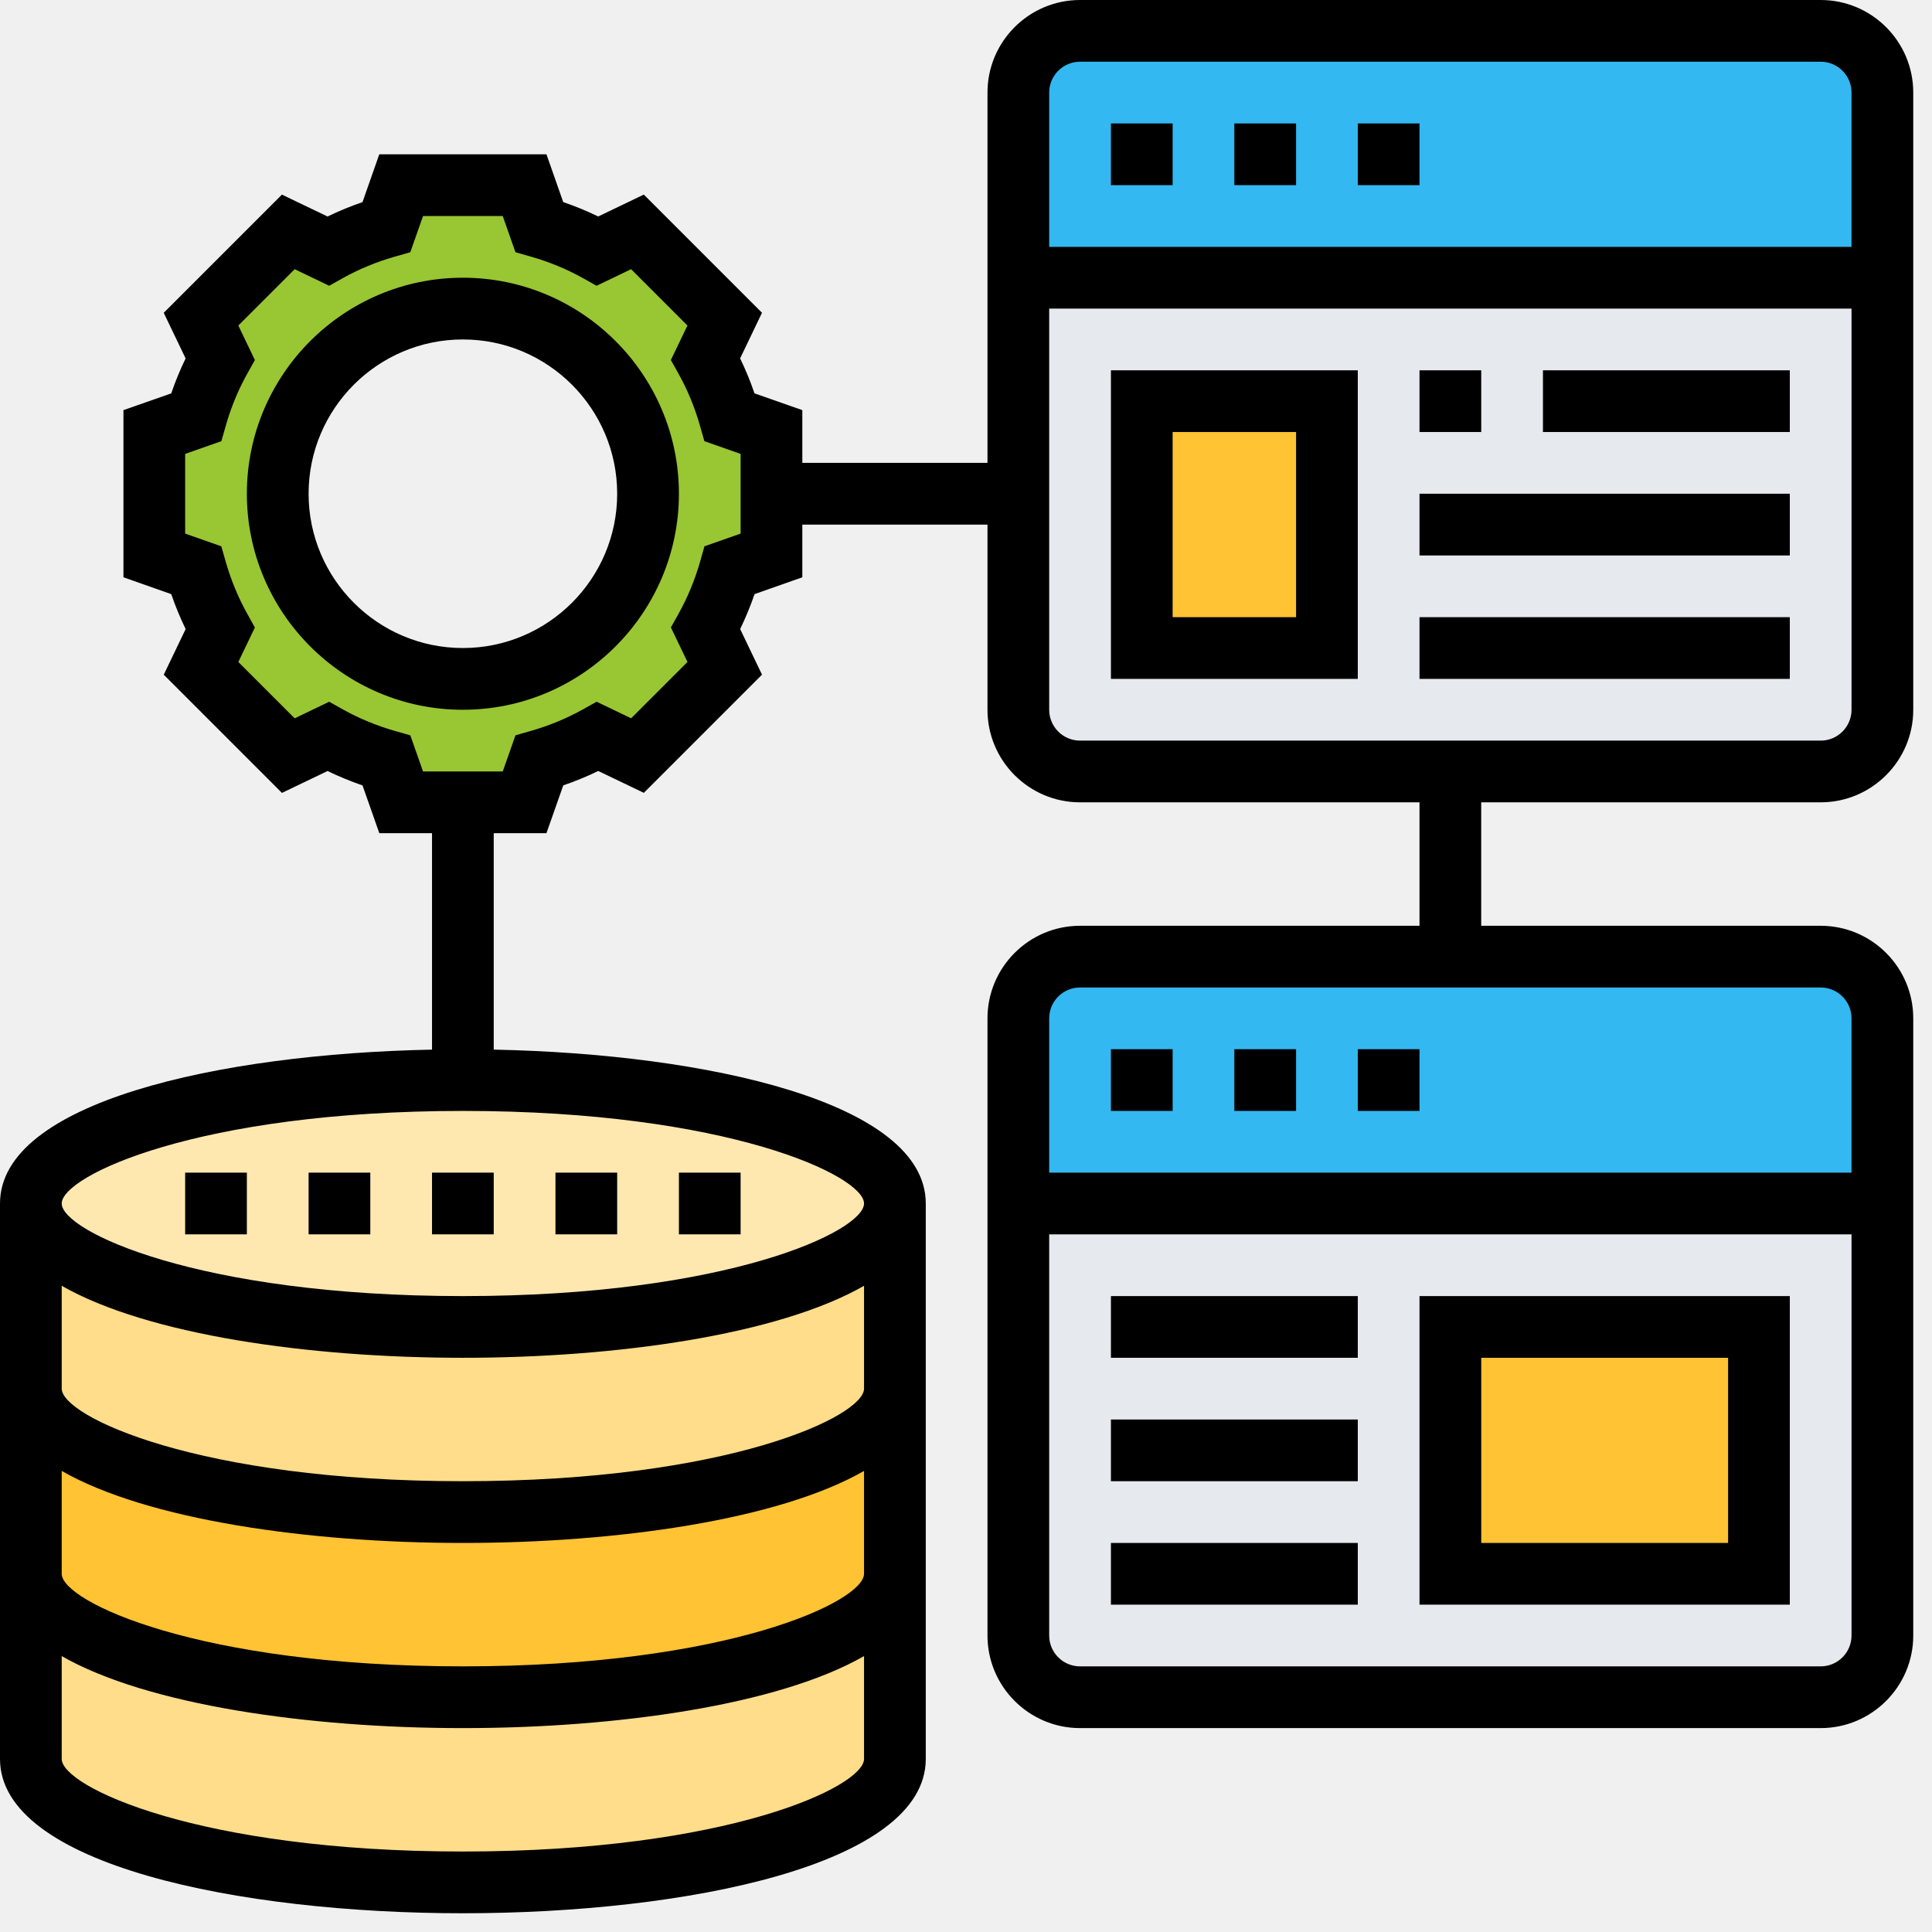
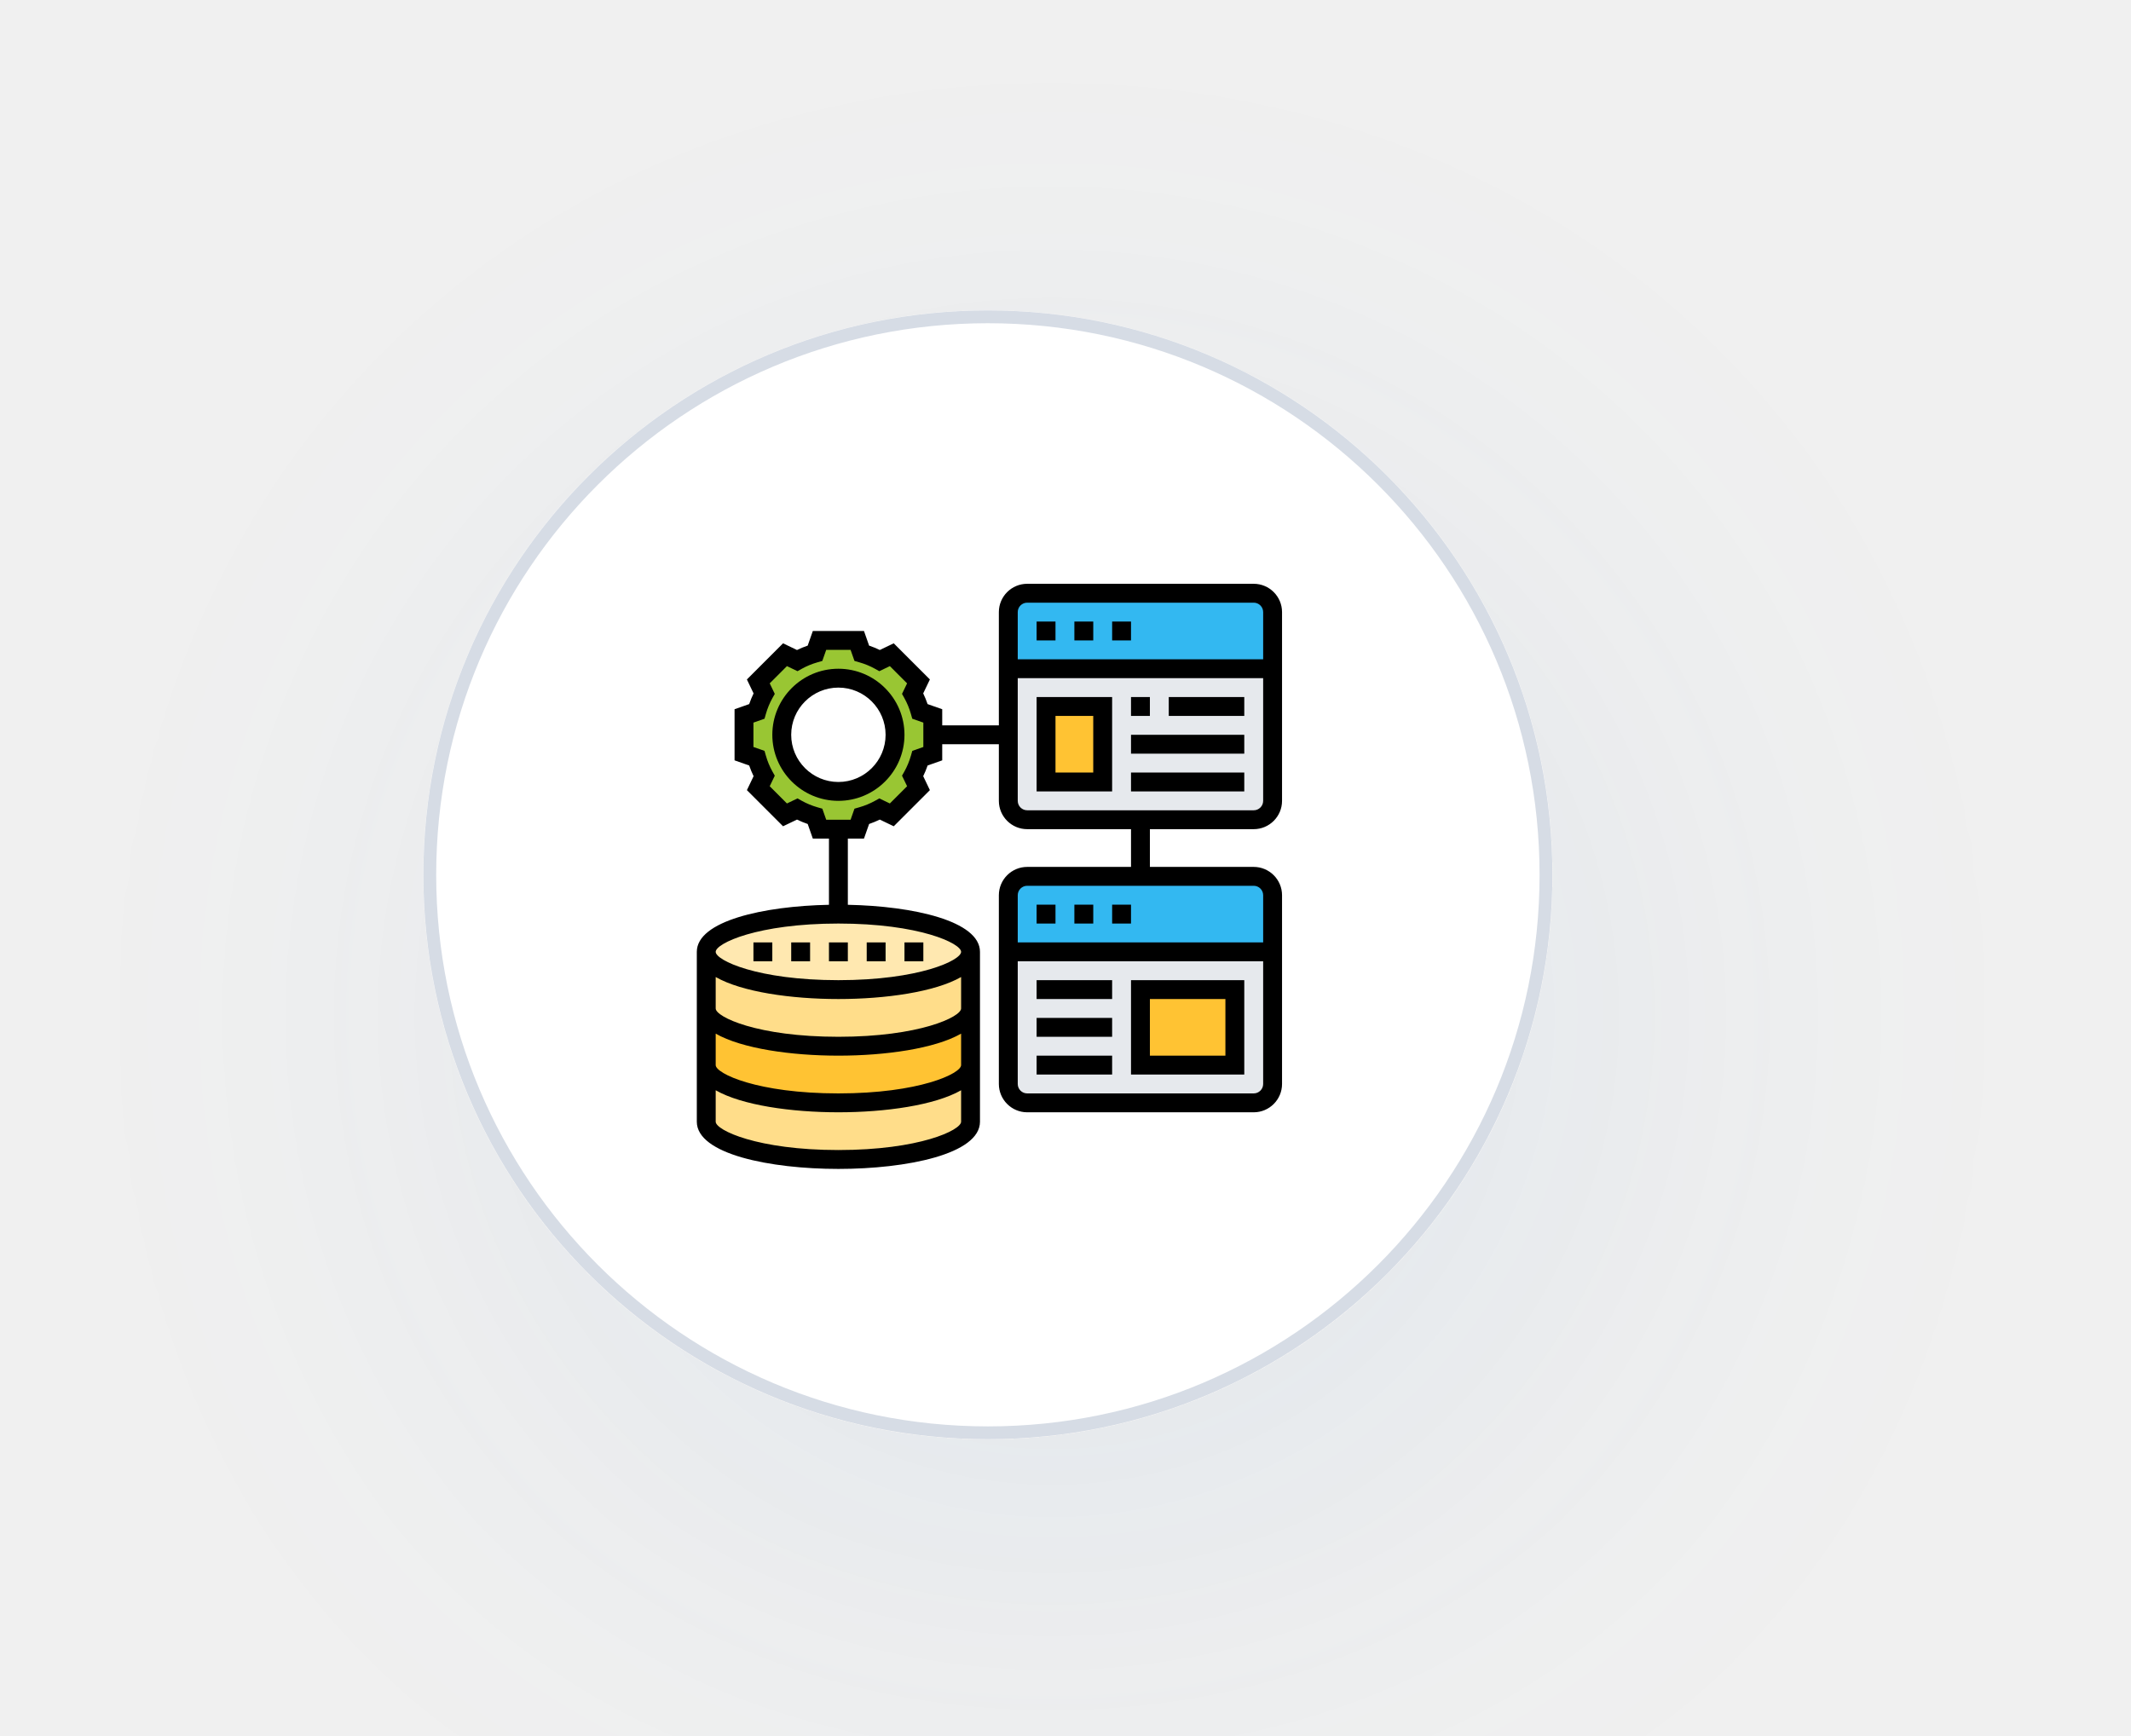
- <svg xmlns="http://www.w3.org/2000/svg" width="67" height="67" viewBox="0 0 67 67" fill="none">
-   <path d="M65.28 9.631V24.614C65.28 25.791 64.316 26.754 63.139 26.754H50.297H37.456C36.278 26.754 35.315 25.791 35.315 24.614V17.122V9.631H65.28Z" fill="#E6E9ED" />
-   <path d="M35.315 56.718V41.736H65.28V56.718C65.28 57.895 64.316 58.859 63.139 58.859H37.456C36.278 58.859 35.315 57.895 35.315 56.718Z" fill="#E6E9ED" />
-   <path d="M50.297 46.017H60.999V54.578H50.297V46.017Z" fill="#FFC333" />
-   <path d="M39.596 13.912H46.017V22.473H39.596V13.912Z" fill="#FFC333" />
-   <path d="M35.315 41.736V35.315C35.315 34.138 36.278 33.175 37.456 33.175H50.297H63.139C64.316 33.175 65.28 34.138 65.28 35.315V41.736H35.315Z" fill="#33B8F1" />
-   <path d="M35.315 9.631V3.21C35.315 2.033 36.278 1.07 37.456 1.07H63.139C64.316 1.07 65.28 2.033 65.28 3.21V9.631H35.315Z" fill="#33B8F1" />
-   <path d="M16.052 46.017C24.327 46.017 31.034 44.1 31.034 41.736C31.034 39.372 24.327 37.455 16.052 37.455C7.778 37.455 1.07 39.372 1.07 41.736C1.07 44.1 7.778 46.017 16.052 46.017Z" fill="#FFE8B0" />
-   <path d="M31.034 48.157V54.578C31.034 56.943 24.325 58.858 16.052 58.858C7.78 58.858 1.07 56.943 1.07 54.578V48.157C1.07 50.522 7.78 52.438 16.052 52.438C24.325 52.438 31.034 50.522 31.034 48.157Z" fill="#FFC333" />
-   <path d="M31.034 54.578V60.999C31.034 63.364 24.325 65.279 16.052 65.279C7.78 65.279 1.07 63.364 1.07 60.999V54.578C1.07 56.943 7.78 58.859 16.052 58.859C24.325 58.859 31.034 56.943 31.034 54.578Z" fill="#FFDD8A" />
-   <path d="M16.052 46.017C24.325 46.017 31.034 44.101 31.034 41.736V48.157C31.034 50.522 24.325 52.438 16.052 52.438C7.78 52.438 1.07 50.522 1.07 48.157V41.736C1.07 44.101 7.78 46.017 16.052 46.017Z" fill="#FFDD8A" />
-   <path d="M16.052 23.543C19.594 23.543 22.473 20.665 22.473 17.122C22.473 13.58 19.594 10.701 16.052 10.701C12.51 10.701 9.631 13.58 9.631 17.122C9.631 20.665 12.51 23.543 16.052 23.543ZM26.754 17.122V19.263L25.309 19.776C25.106 20.483 24.827 21.168 24.474 21.799L25.138 23.18L22.109 26.208L20.729 25.545C20.097 25.898 19.412 26.176 18.706 26.379L18.192 27.824H16.052H13.912L13.398 26.379C12.692 26.176 12.007 25.898 11.376 25.545L9.995 26.208L6.967 23.18L7.63 21.799C7.277 21.168 6.999 20.483 6.795 19.776L5.351 19.263V14.982L6.795 14.469C6.999 13.762 7.277 13.077 7.63 12.446L6.967 11.065L9.995 8.037L11.376 8.7C12.007 8.347 12.692 8.069 13.398 7.866L13.912 6.421H18.192L18.706 7.866C19.412 8.069 20.097 8.347 20.729 8.7L22.109 8.037L25.138 11.065L24.474 12.446C24.827 13.077 25.106 13.762 25.309 14.469L26.754 14.982V17.122Z" fill="#99C633" />
-   <path d="M16.052 9.631C11.923 9.631 8.561 12.993 8.561 17.122C8.561 21.252 11.923 24.614 16.052 24.614C20.182 24.614 23.544 21.252 23.544 17.122C23.544 12.993 20.182 9.631 16.052 9.631ZM16.052 22.473C13.102 22.473 10.702 20.073 10.702 17.122C10.702 14.172 13.102 11.772 16.052 11.772C19.003 11.772 21.403 14.172 21.403 17.122C21.403 20.073 19.003 22.473 16.052 22.473Z" fill="black" />
-   <path d="M6.421 40.666H8.561V42.806H6.421V40.666Z" fill="black" />
-   <path d="M14.982 40.666H17.122V42.806H14.982V40.666Z" fill="black" />
-   <path d="M19.263 40.666H21.403V42.806H19.263V40.666Z" fill="black" />
-   <path d="M10.702 40.666H12.842V42.806H10.702V40.666Z" fill="black" />
-   <path d="M23.544 40.666H25.684V42.806H23.544V40.666Z" fill="black" />
-   <path d="M63.139 27.824C64.909 27.824 66.35 26.384 66.35 24.614V3.21C66.35 1.44 64.909 0 63.139 0H37.456C35.685 0 34.245 1.44 34.245 3.21V16.052H27.824V14.223L26.165 13.641C26.023 13.224 25.856 12.818 25.667 12.429L26.425 10.847L22.327 6.748L20.745 7.507C20.355 7.318 19.95 7.151 19.532 7.008L18.951 5.351H13.153L12.571 7.01C12.154 7.152 11.748 7.319 11.359 7.508L9.777 6.749L5.678 10.848L6.437 12.43C6.248 12.819 6.081 13.225 5.938 13.642L4.281 14.223V20.02L5.938 20.604C6.082 21.021 6.249 21.427 6.438 21.816L5.679 23.398L9.778 27.497L11.36 26.738C11.749 26.927 12.155 27.094 12.572 27.238L13.154 28.894H14.982V36.4C7.572 36.547 0 38.228 0 41.736V60.999C0 64.676 8.32 66.35 16.052 66.35C23.784 66.35 32.105 64.676 32.105 60.999V41.736C32.105 38.228 24.532 36.547 17.122 36.4V28.894H18.95L19.534 27.236C19.951 27.093 20.357 26.926 20.746 26.737L22.328 27.495L26.426 23.397L25.668 21.815C25.857 21.426 26.024 21.02 26.168 20.603L27.824 20.02V18.193H34.245V24.614C34.245 26.384 35.685 27.824 37.456 27.824H49.227V32.105H37.456C35.685 32.105 34.245 33.545 34.245 35.315V56.718C34.245 58.488 35.685 59.929 37.456 59.929H63.139C64.909 59.929 66.35 58.488 66.35 56.718V35.315C66.35 33.545 64.909 32.105 63.139 32.105H51.367V27.824H63.139ZM16.052 64.209C6.874 64.209 2.14 61.959 2.14 60.999V57.432C5.11 59.132 10.721 59.929 16.052 59.929C21.384 59.929 26.995 59.132 29.964 57.432V60.999C29.964 61.959 25.231 64.209 16.052 64.209ZM16.052 57.788C6.874 57.788 2.14 55.538 2.14 54.578V51.011C5.11 52.711 10.721 53.508 16.052 53.508C21.384 53.508 26.995 52.711 29.964 51.011V54.578C29.964 55.538 25.231 57.788 16.052 57.788ZM16.052 51.367C6.874 51.367 2.14 49.117 2.14 48.157V44.59C5.11 46.29 10.721 47.087 16.052 47.087C21.384 47.087 26.995 46.29 29.964 44.59V48.157C29.964 49.117 25.231 51.367 16.052 51.367ZM29.964 41.736C29.964 42.696 25.231 44.947 16.052 44.947C6.874 44.947 2.14 42.696 2.14 41.736C2.14 40.776 6.874 38.526 16.052 38.526C25.231 38.526 29.964 40.776 29.964 41.736ZM25.684 18.505L24.43 18.945L24.279 19.477C24.096 20.115 23.846 20.719 23.537 21.275L23.266 21.759L23.841 22.956L21.887 24.91L20.69 24.335L20.206 24.606C19.65 24.915 19.046 25.165 18.408 25.348L17.876 25.5L17.435 26.754H14.67L14.23 25.5L13.698 25.349C13.06 25.166 12.456 24.916 11.9 24.607L11.415 24.336L10.219 24.911L8.265 22.957L8.839 21.761L8.569 21.275C8.259 20.719 8.01 20.115 7.827 19.477L7.675 18.945L6.421 18.505V15.741L7.677 15.299L7.829 14.767C8.01 14.13 8.258 13.527 8.569 12.97L8.839 12.486L8.265 11.289L10.219 9.335L11.415 9.91L11.9 9.639C12.457 9.329 13.06 9.08 13.697 8.899L14.229 8.747L14.671 7.491H17.434L17.876 8.747L18.408 8.899C19.044 9.08 19.648 9.329 20.204 9.639L20.689 9.91L21.886 9.335L23.84 11.289L23.265 12.486L23.536 12.97C23.846 13.527 24.095 14.13 24.275 14.767L24.427 15.299L25.684 15.741V18.505ZM63.139 57.788H37.456C36.865 57.788 36.385 57.309 36.385 56.718V42.806H64.209V56.718C64.209 57.309 63.73 57.788 63.139 57.788ZM64.209 35.315V40.666H36.385V35.315C36.385 34.724 36.865 34.245 37.456 34.245H63.139C63.73 34.245 64.209 34.724 64.209 35.315ZM37.456 2.14H63.139C63.73 2.14 64.209 2.62 64.209 3.21V8.561H36.385V3.21C36.385 2.62 36.865 2.14 37.456 2.14ZM36.385 24.614V10.702H64.209V24.614C64.209 25.204 63.73 25.684 63.139 25.684H37.456C36.865 25.684 36.385 25.204 36.385 24.614Z" fill="black" />
-   <path d="M47.087 4.281H49.227V6.421H47.087V4.281Z" fill="black" />
-   <path d="M38.526 4.281H40.666V6.421H38.526V4.281Z" fill="black" />
-   <path d="M42.806 4.281H44.947V6.421H42.806V4.281Z" fill="black" />
-   <path d="M38.526 36.385H40.666V38.526H38.526V36.385Z" fill="black" />
-   <path d="M42.806 36.385H44.947V38.526H42.806V36.385Z" fill="black" />
-   <path d="M47.087 36.385H49.227V38.526H47.087V36.385Z" fill="black" />
-   <path d="M38.526 23.543H47.087V12.842H38.526V23.543ZM40.666 14.982H44.947V21.403H40.666V14.982Z" fill="black" />
-   <path d="M49.227 12.842H51.368V14.982H49.227V12.842Z" fill="black" />
-   <path d="M53.508 12.842H62.069V14.982H53.508V12.842Z" fill="black" />
-   <path d="M49.227 17.122H62.069V19.263H49.227V17.122Z" fill="black" />
-   <path d="M49.227 21.403H62.069V23.543H49.227V21.403Z" fill="black" />
-   <path d="M49.227 55.648H62.069V44.947H49.227V55.648ZM51.368 47.087H59.929V53.508H51.368V47.087Z" fill="black" />
-   <path d="M38.526 44.947H47.087V47.087H38.526V44.947Z" fill="black" />
-   <path d="M38.526 49.227H47.087V51.367H38.526V49.227Z" fill="black" />
-   <path d="M38.526 53.508H47.087V55.648H38.526V53.508Z" fill="black" />
+ <svg xmlns="http://www.w3.org/2000/svg" width="151" height="123" viewBox="0 0 151 123" fill="none">
+   <g filter="url(#filter0_d_200_436)">
+     <circle cx="70" cy="62" r="40" fill="white" />
+     <circle cx="70" cy="62" r="39.546" stroke="#D6DCE5" stroke-width="0.908" />
+   </g>
+   <path d="M90.175 47.395V56.758C90.175 57.494 89.573 58.096 88.838 58.096H80.812H72.785C72.05 58.096 71.448 57.494 71.448 56.758V52.077V47.395H90.175Z" fill="#E6E9ED" />
+   <path d="M71.448 76.824V67.46H90.175V76.824C90.175 77.56 89.573 78.162 88.838 78.162H72.785C72.05 78.162 71.448 77.56 71.448 76.824Z" fill="#E6E9ED" />
+   <path d="M80.811 70.135H87.5V75.486H80.811V70.135Z" fill="#FFC333" />
+   <path d="M74.123 50.07H78.136V55.421H74.123V50.07Z" fill="#FFC333" />
+   <path d="M71.448 67.46V63.447C71.448 62.711 72.05 62.109 72.785 62.109H80.812H88.838C89.573 62.109 90.175 62.711 90.175 63.447V67.46H71.448Z" fill="#33B8F1" />
+   <path d="M71.448 47.395V43.382C71.448 42.646 72.05 42.044 72.785 42.044H88.838C89.573 42.044 90.175 42.646 90.175 43.382V47.395H71.448Z" fill="#33B8F1" />
+   <path d="M59.408 70.135C64.58 70.135 68.772 68.938 68.772 67.46C68.772 65.983 64.58 64.785 59.408 64.785C54.237 64.785 50.044 65.983 50.044 67.46C50.044 68.938 54.237 70.135 59.408 70.135Z" fill="#FFE8B0" />
+   <path d="M68.772 71.473V75.486C68.772 76.964 64.579 78.162 59.408 78.162C54.238 78.162 50.044 76.964 50.044 75.486V71.473C50.044 72.951 54.238 74.148 59.408 74.148C64.579 74.148 68.772 72.951 68.772 71.473Z" fill="#FFC333" />
+   <path d="M68.772 75.486V79.499C68.772 80.978 64.579 82.175 59.408 82.175C54.238 82.175 50.044 80.978 50.044 79.499V75.486C50.044 76.964 54.238 78.162 59.408 78.162C64.579 78.162 68.772 76.964 68.772 75.486Z" fill="#FFDD8A" />
+   <path d="M59.408 70.135C64.579 70.135 68.772 68.938 68.772 67.46V71.473C68.772 72.951 64.579 74.148 59.408 74.148C54.238 74.148 50.044 72.951 50.044 71.473V67.46C50.044 68.938 54.238 70.135 59.408 70.135Z" fill="#FFDD8A" />
+   <path d="M59.408 56.09C61.622 56.09 63.421 54.291 63.421 52.077C63.421 49.863 61.622 48.063 59.408 48.063C57.194 48.063 55.395 49.863 55.395 52.077C55.395 54.291 57.194 56.09 59.408 56.09ZM66.097 52.077V53.414L65.194 53.735C65.067 54.177 64.893 54.605 64.672 54.999L65.087 55.862L63.194 57.755L62.331 57.34C61.936 57.561 61.508 57.735 61.067 57.862L60.746 58.765H59.408H58.071L57.749 57.862C57.308 57.735 56.88 57.561 56.485 57.34L55.623 57.755L53.73 55.862L54.144 54.999C53.924 54.605 53.75 54.177 53.623 53.735L52.72 53.414V50.739L53.623 50.418C53.75 49.976 53.924 49.548 54.144 49.154L53.73 48.291L55.623 46.398L56.485 46.813C56.88 46.592 57.308 46.418 57.749 46.291L58.071 45.388H60.746L61.067 46.291C61.508 46.418 61.936 46.592 62.331 46.813L63.194 46.398L65.087 48.291L64.672 49.154C64.893 49.548 65.067 49.976 65.194 50.418L66.097 50.739V52.077Z" fill="#99C633" />
+   <path d="M59.407 47.395C56.826 47.395 54.726 49.495 54.726 52.077C54.726 54.658 56.826 56.758 59.407 56.758C61.989 56.758 64.09 54.658 64.09 52.077C64.09 49.495 61.989 47.395 59.407 47.395ZM59.407 55.421C57.563 55.421 56.063 53.921 56.063 52.077C56.063 50.233 57.563 48.732 59.407 48.732C61.252 48.732 62.752 50.233 62.752 52.077C62.752 53.921 61.252 55.421 59.407 55.421Z" fill="black" />
+   <path d="M53.388 66.791H54.725V68.129H53.388V66.791Z" fill="black" />
+   <path d="M58.739 66.791H60.077V68.129H58.739V66.791Z" fill="black" />
+   <path d="M61.414 66.791H62.752V68.129H61.414V66.791Z" fill="black" />
+   <path d="M56.064 66.791H57.402V68.129H56.064V66.791Z" fill="black" />
+   <path d="M64.09 66.791H65.427V68.129H64.09V66.791Z" fill="black" />
+   <path d="M88.837 58.765C89.943 58.765 90.844 57.865 90.844 56.758V43.382C90.844 42.275 89.943 41.375 88.837 41.375H72.785C71.678 41.375 70.778 42.275 70.778 43.382V51.408H66.765V50.265L65.728 49.901C65.639 49.64 65.535 49.386 65.417 49.143L65.891 48.154L63.329 45.593L62.341 46.067C62.097 45.949 61.844 45.844 61.583 45.755L61.22 44.719H57.596L57.232 45.756C56.971 45.845 56.718 45.949 56.474 46.068L55.486 45.593L52.924 48.155L53.398 49.144C53.28 49.387 53.175 49.641 53.086 49.901L52.05 50.265V53.888L53.086 54.252C53.176 54.513 53.28 54.767 53.399 55.01L52.925 55.999L55.486 58.56L56.475 58.086C56.718 58.205 56.972 58.309 57.233 58.398L57.596 59.434H58.739V64.125C54.108 64.217 49.375 65.268 49.375 67.46V79.499C49.375 81.797 54.575 82.844 59.408 82.844C64.24 82.844 69.44 81.797 69.44 79.499V67.46C69.44 65.268 64.708 64.217 60.077 64.125V59.434H61.219L61.584 58.398C61.844 58.308 62.098 58.204 62.341 58.086L63.33 58.56L65.891 55.998L65.417 55.01C65.536 54.766 65.64 54.513 65.73 54.252L66.765 53.888V52.745H70.778V56.758C70.778 57.865 71.678 58.765 72.785 58.765H80.142V61.44H72.785C71.678 61.44 70.778 62.341 70.778 63.447V76.824C70.778 77.93 71.678 78.831 72.785 78.831H88.837C89.943 78.831 90.844 77.93 90.844 76.824V63.447C90.844 62.341 89.943 61.44 88.837 61.44H81.48V58.765H88.837ZM59.408 81.506C53.671 81.506 50.713 80.099 50.713 79.499V77.27C52.569 78.332 56.075 78.831 59.408 78.831C62.74 78.831 66.247 78.332 68.103 77.27V79.499C68.103 80.099 65.144 81.506 59.408 81.506ZM59.408 77.493C53.671 77.493 50.713 76.086 50.713 75.486V73.257C52.569 74.319 56.075 74.817 59.408 74.817C62.74 74.817 66.247 74.319 68.103 73.257V75.486C68.103 76.086 65.144 77.493 59.408 77.493ZM59.408 73.48C53.671 73.48 50.713 72.073 50.713 71.473V69.244C52.569 70.306 56.075 70.804 59.408 70.804C62.74 70.804 66.247 70.306 68.103 69.244V71.473C68.103 72.073 65.144 73.48 59.408 73.48ZM68.103 67.46C68.103 68.06 65.144 69.467 59.408 69.467C53.671 69.467 50.713 68.06 50.713 67.46C50.713 66.86 53.671 65.454 59.408 65.454C65.144 65.454 68.103 66.86 68.103 67.46ZM65.427 52.941L64.644 53.216L64.549 53.548C64.435 53.947 64.279 54.325 64.086 54.672L63.916 54.975L64.276 55.722L63.054 56.944L62.306 56.585L62.004 56.754C61.656 56.947 61.279 57.103 60.88 57.217L60.547 57.312L60.272 58.096H58.544L58.269 57.312L57.936 57.218C57.538 57.104 57.16 56.948 56.813 56.755L56.51 56.585L55.762 56.944L54.541 55.723L54.9 54.975L54.73 54.672C54.537 54.325 54.381 53.947 54.267 53.548L54.172 53.216L53.388 52.941V51.213L54.173 50.937L54.268 50.604C54.381 50.206 54.536 49.829 54.73 49.481L54.9 49.178L54.541 48.431L55.762 47.209L56.51 47.569L56.813 47.399C57.16 47.205 57.538 47.05 57.936 46.937L58.268 46.842L58.544 46.057H60.271L60.547 46.842L60.88 46.937C61.278 47.05 61.655 47.205 62.003 47.399L62.306 47.569L63.054 47.209L64.275 48.431L63.916 49.178L64.085 49.481C64.279 49.829 64.434 50.206 64.547 50.604L64.642 50.937L65.427 51.213V52.941ZM88.837 77.493H72.785C72.415 77.493 72.116 77.193 72.116 76.824V68.129H89.506V76.824C89.506 77.193 89.206 77.493 88.837 77.493ZM89.506 63.447V66.791H72.116V63.447C72.116 63.078 72.415 62.778 72.785 62.778H88.837C89.206 62.778 89.506 63.078 89.506 63.447ZM72.785 42.713H88.837C89.206 42.713 89.506 43.012 89.506 43.382V46.726H72.116V43.382C72.116 43.012 72.415 42.713 72.785 42.713ZM72.116 56.758V48.063H89.506V56.758C89.506 57.128 89.206 57.427 88.837 57.427H72.785C72.415 57.427 72.116 57.128 72.116 56.758Z" fill="black" />
+   <path d="M78.805 44.05H80.142V45.388H78.805V44.05Z" fill="black" />
+   <path d="M73.453 44.05H74.791V45.388H73.453V44.05Z" fill="black" />
+   <path d="M76.129 44.05H77.467V45.388H76.129V44.05Z" fill="black" />
+   <path d="M73.453 64.116H74.791V65.454H73.453V64.116Z" fill="black" />
+   <path d="M76.129 64.116H77.467V65.454H76.129V64.116Z" fill="black" />
+   <path d="M78.805 64.116H80.142V65.454H78.805V64.116Z" fill="black" />
+   <path d="M73.453 56.09H78.804V49.401H73.453V56.09ZM74.791 50.739H77.466V54.752H74.791V50.739Z" fill="black" />
+   <path d="M80.142 49.401H81.48V50.739H80.142V49.401Z" fill="black" />
+   <path d="M82.817 49.401H88.168V50.739H82.817V49.401Z" fill="black" />
+   <path d="M80.142 52.077H88.168V53.414H80.142V52.077Z" fill="black" />
+   <path d="M80.142 54.752H88.168V56.09H80.142V54.752Z" fill="black" />
+   <path d="M80.142 76.155H88.168V69.467H80.142V76.155ZM81.48 70.804H86.831V74.817H81.48V70.804Z" fill="black" />
+   <path d="M73.453 69.467H78.804V70.804H73.453V69.467Z" fill="black" />
+   <path d="M73.453 72.142H78.804V73.48H73.453V72.142Z" fill="black" />
+   <path d="M73.453 74.817H78.804V76.155H73.453V74.817Z" fill="black" />
+   <defs>
+     <filter id="filter0_d_200_436" x="-1.783" y="-4.335" width="152.647" height="152.647" filterUnits="userSpaceOnUse" color-interpolation-filters="sRGB">
+       <feFlood flood-opacity="0" result="BackgroundImageFix" />
+       <feColorMatrix in="SourceAlpha" type="matrix" values="0 0 0 0 0 0 0 0 0 0 0 0 0 0 0 0 0 0 127 0" result="hardAlpha" />
+       <feOffset dx="4.54" dy="9.989" />
+       <feGaussianBlur stdDeviation="18.162" />
+       <feComposite in2="hardAlpha" operator="out" />
+       <feColorMatrix type="matrix" values="0 0 0 0 0.13 0 0 0 0 0.397 0 0 0 0 0.688 0 0 0 0.07 0" />
+       <feBlend mode="normal" in2="BackgroundImageFix" result="effect1_dropShadow_200_436" />
+       <feBlend mode="normal" in="SourceGraphic" in2="effect1_dropShadow_200_436" result="shape" />
+     </filter>
+   </defs>
</svg>
